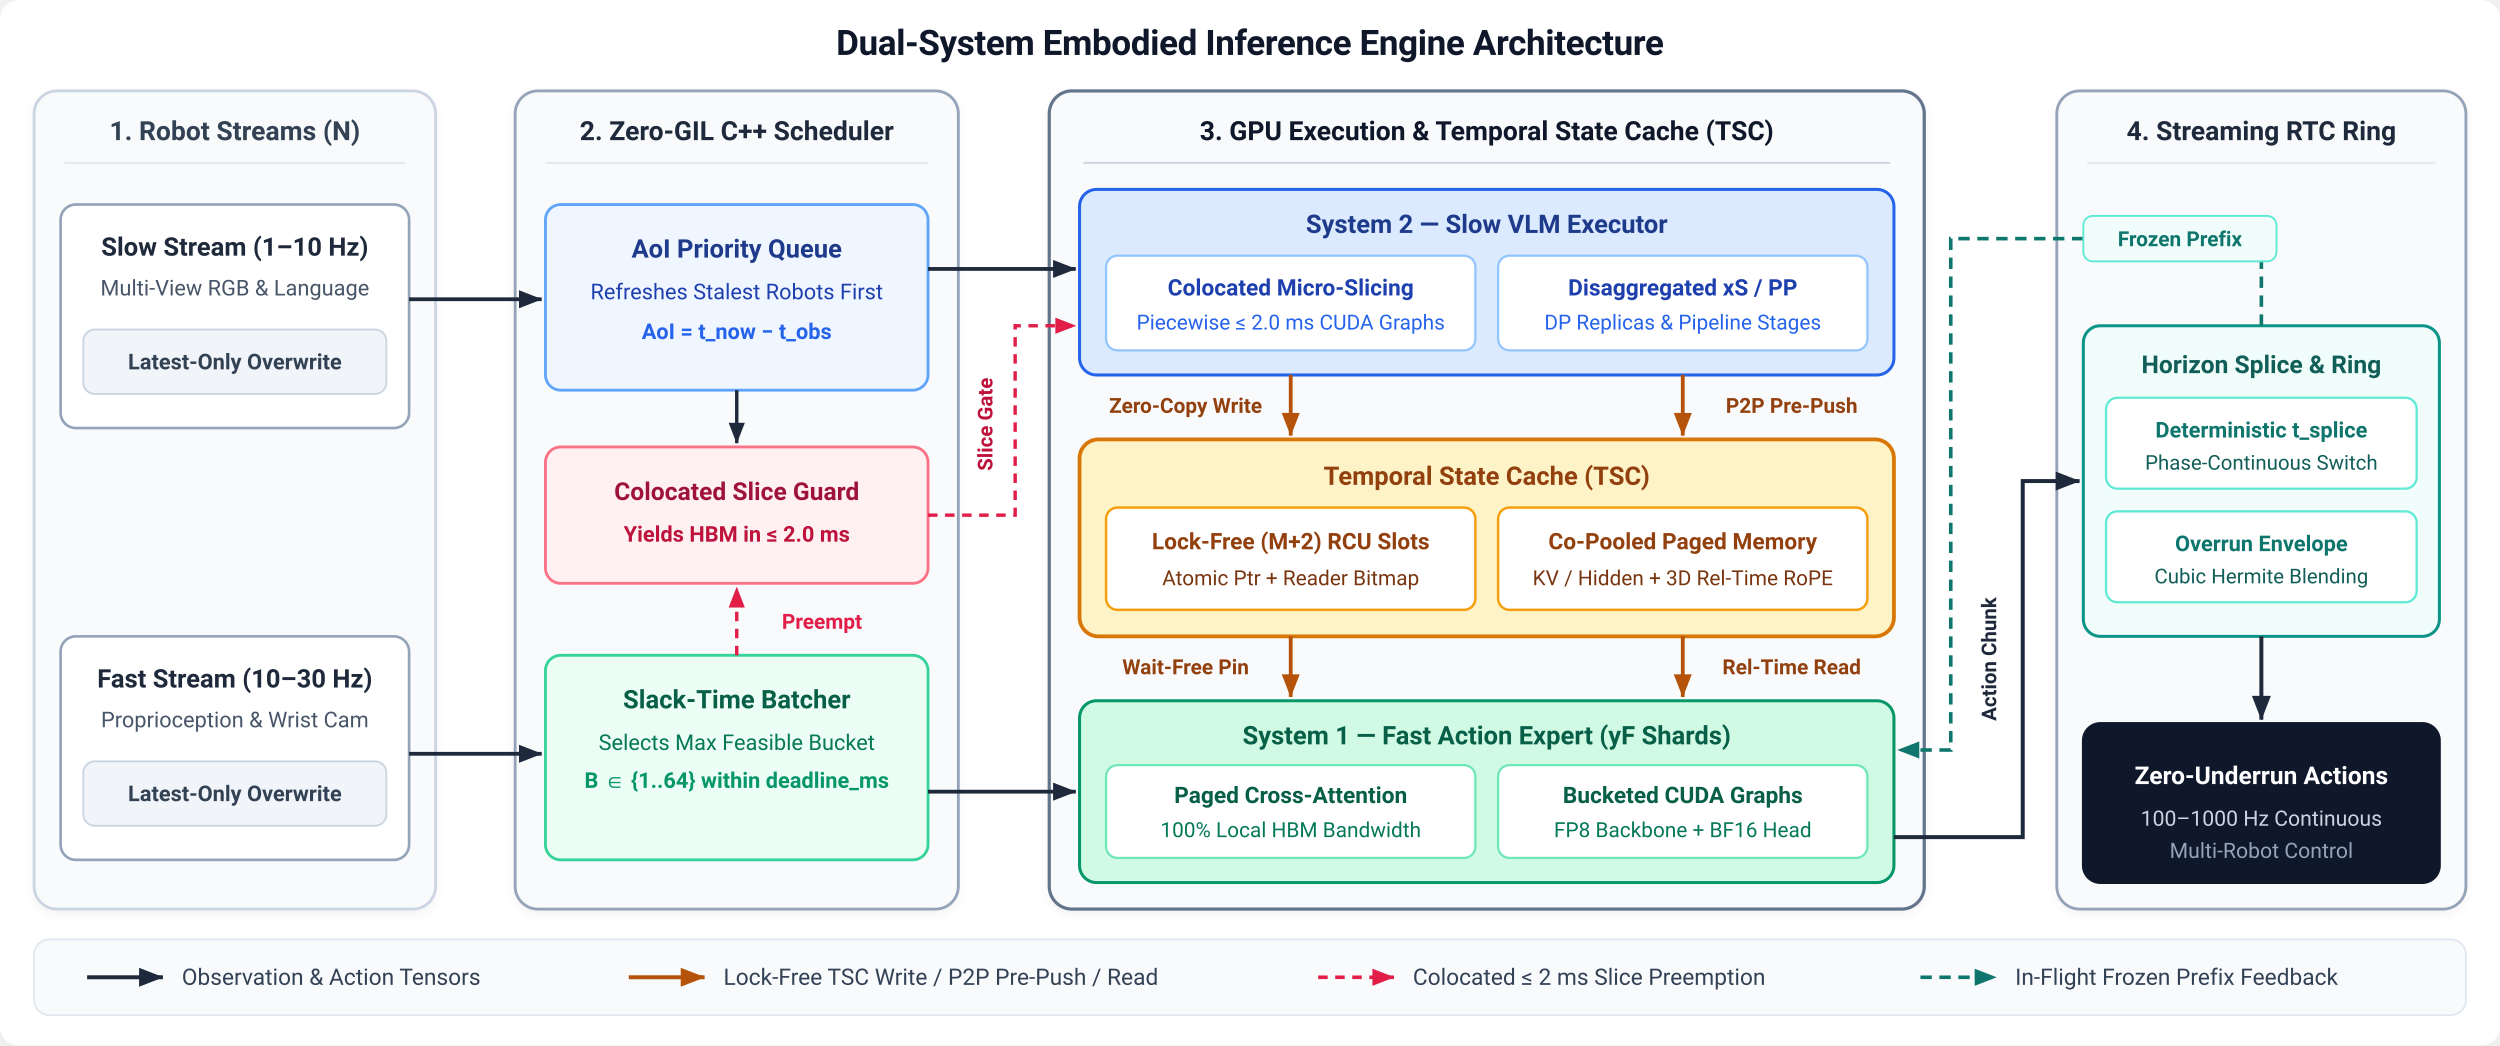
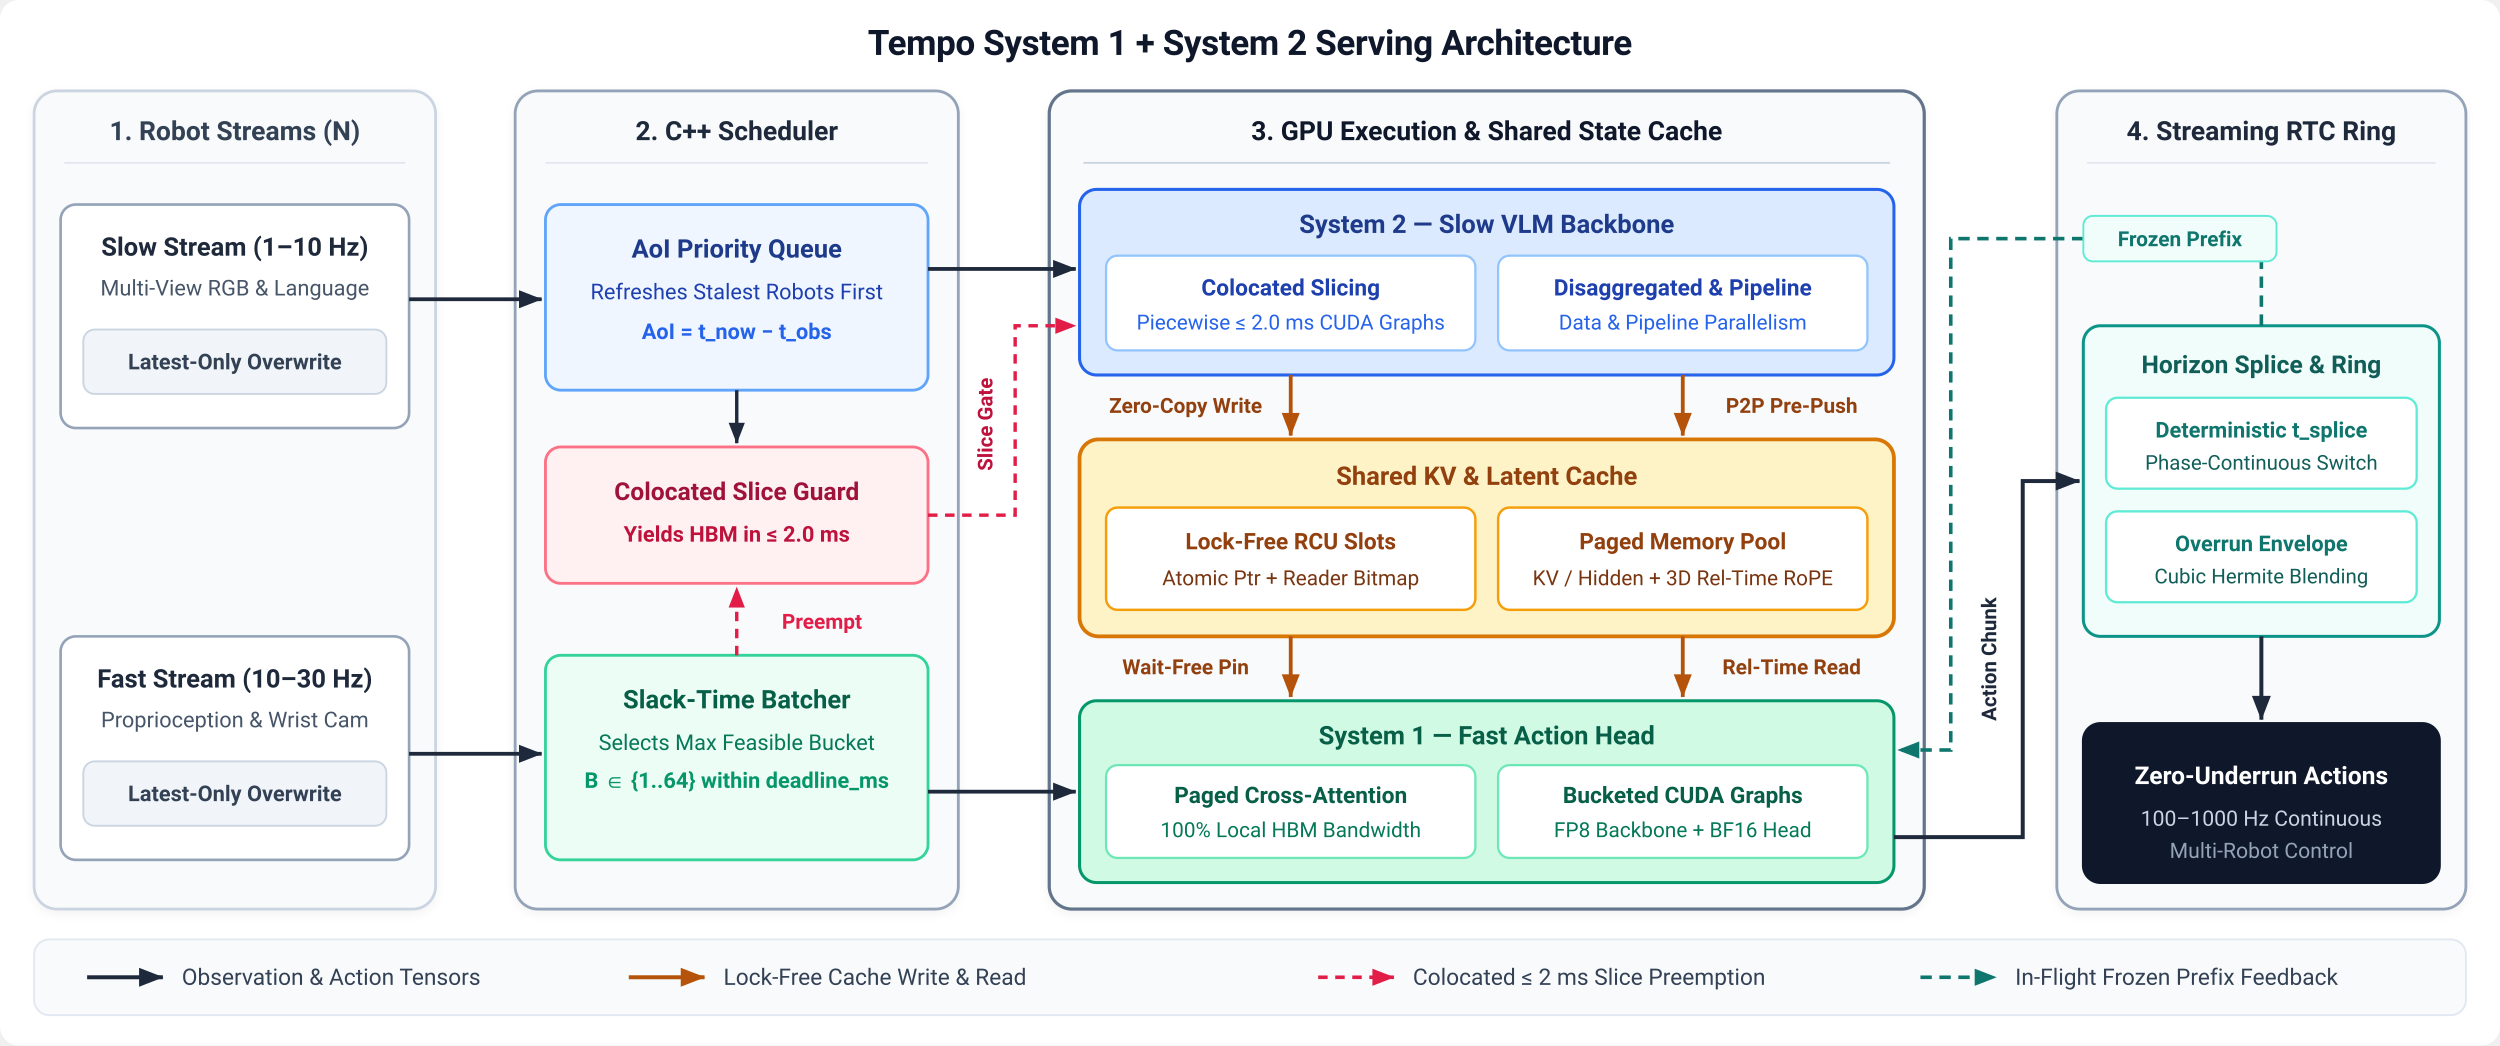
<svg xmlns="http://www.w3.org/2000/svg" viewBox="0 0 1320 552" width="1320" height="552" font-family="-apple-system, BlinkMacSystemFont, 'Segoe UI', Roboto, 'Helvetica Neue', Arial, sans-serif">
  <defs>
    <marker id="arrow-data" viewBox="0 0 10 10" refX="8.8" refY="5" markerWidth="6.8" markerHeight="6.8" orient="auto-start-reverse">
      <path d="M 0 1.5 L 9 5 L 0 8.5 z" fill="#1e293b" />
    </marker>
    <marker id="arrow-tsc" viewBox="0 0 10 10" refX="8.8" refY="5" markerWidth="6.8" markerHeight="6.8" orient="auto-start-reverse">
      <path d="M 0 1.5 L 9 5 L 0 8.5 z" fill="#b45309" />
    </marker>
    <marker id="arrow-ctrl" viewBox="0 0 10 10" refX="8.8" refY="5" markerWidth="6.8" markerHeight="6.8" orient="auto-start-reverse">
      <path d="M 0 1.5 L 9 5 L 0 8.5 z" fill="#e11d48" />
    </marker>
    <marker id="arrow-rtc" viewBox="0 0 10 10" refX="8.8" refY="5" markerWidth="6.8" markerHeight="6.8" orient="auto-start-reverse">
      <path d="M 0 1.5 L 9 5 L 0 8.5 z" fill="#0f766e" />
    </marker>
    <filter id="card-shadow" x="-2%" y="-2%" width="104%" height="106%">
      <feDropShadow dx="0" dy="2" stdDeviation="2.5" flood-color="#0f172a" flood-opacity="0.05" />
    </filter>
  </defs>
  <rect width="1320" height="552" rx="10" fill="#ffffff" />
-   <text x="660" y="29" font-size="18.5" font-weight="700" fill="#0f172a" text-anchor="middle" letter-spacing="-0.2">Dual-System Embodied Inference Engine Architecture</text>
+   <text x="660" y="29" font-size="18.5" font-weight="700" fill="#0f172a" text-anchor="middle" letter-spacing="-0.2">Tempo System 1 + System 2 Serving Architecture</text>
  <rect x="18" y="48" width="212" height="432" rx="12" fill="#f8fafc" stroke="#cbd5e1" stroke-width="1.5" filter="url(#card-shadow)" />
  <text x="124" y="74" font-size="14" font-weight="700" fill="#334155" text-anchor="middle">1. Robot Streams (N)</text>
  <line x1="34" y1="86" x2="214" y2="86" stroke="#e2e8f0" stroke-width="1" />
  <rect x="32" y="108" width="184" height="118" rx="8" fill="#ffffff" stroke="#94a3b8" stroke-width="1.4" />
  <text x="124" y="135" font-size="13.5" font-weight="700" fill="#1e293b" text-anchor="middle">Slow Stream (1–10 Hz)</text>
  <text x="124" y="156" font-size="11.5" fill="#475569" text-anchor="middle">Multi-View RGB &amp; Language</text>
  <rect x="44" y="174" width="160" height="34" rx="6" fill="#f1f5f9" stroke="#cbd5e1" stroke-width="1" />
  <text x="124" y="195" font-size="11.5" font-weight="600" fill="#334155" text-anchor="middle">Latest-Only Overwrite</text>
  <rect x="32" y="336" width="184" height="118" rx="8" fill="#ffffff" stroke="#94a3b8" stroke-width="1.4" />
  <text x="124" y="363" font-size="13.5" font-weight="700" fill="#1e293b" text-anchor="middle">Fast Stream (10–30 Hz)</text>
  <text x="124" y="384" font-size="11.5" fill="#475569" text-anchor="middle">Proprioception &amp; Wrist Cam</text>
  <rect x="44" y="402" width="160" height="34" rx="6" fill="#f1f5f9" stroke="#cbd5e1" stroke-width="1" />
  <text x="124" y="423" font-size="11.5" font-weight="600" fill="#334155" text-anchor="middle">Latest-Only Overwrite</text>
  <rect x="272" y="48" width="234" height="432" rx="12" fill="#f8fafc" stroke="#94a3b8" stroke-width="1.5" filter="url(#card-shadow)" />
-   <text x="389" y="74" font-size="14" font-weight="700" fill="#1e293b" text-anchor="middle">2. Zero-GIL C++ Scheduler</text>
+   <text x="389" y="74" font-size="14" font-weight="700" fill="#1e293b" text-anchor="middle">2. C++ Scheduler</text>
  <line x1="288" y1="86" x2="490" y2="86" stroke="#e2e8f0" stroke-width="1" />
  <rect x="288" y="108" width="202" height="98" rx="8" fill="#eff6ff" stroke="#60a5fa" stroke-width="1.5" />
  <text x="389" y="136" font-size="13.5" font-weight="700" fill="#1e3a8a" text-anchor="middle">AoI Priority Queue</text>
  <text x="389" y="158" font-size="11.5" fill="#1e40af" text-anchor="middle">Refreshes Stalest Robots First</text>
  <text x="389" y="179" font-size="11.5" font-weight="600" fill="#2563eb" text-anchor="middle">AoI = t_now − t_obs</text>
  <rect x="288" y="236" width="202" height="72" rx="8" fill="#fff1f2" stroke="#fb7185" stroke-width="1.5" />
  <text x="389" y="264" font-size="13" font-weight="700" fill="#9f1239" text-anchor="middle">Colocated Slice Guard</text>
  <text x="389" y="286" font-size="11.5" font-weight="600" fill="#be123c" text-anchor="middle">Yields HBM in ≤ 2.0 ms</text>
  <rect x="288" y="346" width="202" height="108" rx="8" fill="#ecfdf5" stroke="#34d399" stroke-width="1.5" />
  <text x="389" y="374" font-size="13.5" font-weight="700" fill="#065f46" text-anchor="middle">Slack-Time Batcher</text>
  <text x="389" y="396" font-size="11.5" fill="#047857" text-anchor="middle">Selects Max Feasible Bucket</text>
  <text x="389" y="416" font-size="11.5" font-weight="600" fill="#059669" text-anchor="middle">B ∈ {1..64} within deadline_ms</text>
  <rect x="554" y="48" width="462" height="432" rx="12" fill="#f8fafc" stroke="#64748b" stroke-width="1.7" filter="url(#card-shadow)" />
-   <text x="785" y="74" font-size="14" font-weight="700" fill="#0f172a" text-anchor="middle">3. GPU Execution &amp; Temporal State Cache (TSC)</text>
+   <text x="785" y="74" font-size="14" font-weight="700" fill="#0f172a" text-anchor="middle">3. GPU Execution &amp; Shared State Cache</text>
  <line x1="572" y1="86" x2="998" y2="86" stroke="#cbd5e1" stroke-width="1" />
  <rect x="570" y="100" width="430" height="98" rx="9" fill="#dbeafe" stroke="#2563eb" stroke-width="1.6" />
-   <text x="785" y="123" font-size="13.5" font-weight="700" fill="#1e3a8a" text-anchor="middle">System 2 — Slow VLM Executor</text>
+   <text x="785" y="123" font-size="13.5" font-weight="700" fill="#1e3a8a" text-anchor="middle">System 2 — Slow VLM Backbone</text>
  <rect x="584" y="135" width="195" height="50" rx="6" fill="#ffffff" stroke="#93c5fd" stroke-width="1.2" />
-   <text x="681.5" y="156" font-size="12" font-weight="700" fill="#1e40af" text-anchor="middle">Colocated Micro-Slicing</text>
+   <text x="681.5" y="156" font-size="12" font-weight="700" fill="#1e40af" text-anchor="middle">Colocated Slicing</text>
  <text x="681.5" y="174" font-size="11" fill="#2563eb" text-anchor="middle">Piecewise ≤ 2.0 ms CUDA Graphs</text>
  <rect x="791" y="135" width="195" height="50" rx="6" fill="#ffffff" stroke="#93c5fd" stroke-width="1.2" />
-   <text x="888.5" y="156" font-size="12" font-weight="700" fill="#1e40af" text-anchor="middle">Disaggregated xS / PP</text>
-   <text x="888.5" y="174" font-size="11" fill="#2563eb" text-anchor="middle">DP Replicas &amp; Pipeline Stages</text>
+   <text x="888.5" y="156" font-size="12" font-weight="700" fill="#1e40af" text-anchor="middle">Disaggregated &amp; Pipeline</text>
+   <text x="888.5" y="174" font-size="11" fill="#2563eb" text-anchor="middle">Data &amp; Pipeline Parallelism</text>
  <rect x="570" y="232" width="430" height="104" rx="10" fill="#fef3c7" stroke="#d97706" stroke-width="2" />
-   <text x="785" y="256" font-size="13.5" font-weight="700" fill="#92400e" text-anchor="middle">Temporal State Cache (TSC)</text>
+   <text x="785" y="256" font-size="13.5" font-weight="700" fill="#92400e" text-anchor="middle">Shared KV &amp; Latent Cache</text>
  <rect x="584" y="268" width="195" height="54" rx="6" fill="#ffffff" stroke="#f59e0b" stroke-width="1.3" />
-   <text x="681.5" y="290" font-size="12" font-weight="700" fill="#92400e" text-anchor="middle">Lock-Free (M+2) RCU Slots</text>
+   <text x="681.5" y="290" font-size="12" font-weight="700" fill="#92400e" text-anchor="middle">Lock-Free RCU Slots</text>
  <text x="681.5" y="309" font-size="11" fill="#78350f" text-anchor="middle">Atomic Ptr + Reader Bitmap</text>
  <rect x="791" y="268" width="195" height="54" rx="6" fill="#ffffff" stroke="#f59e0b" stroke-width="1.3" />
-   <text x="888.5" y="290" font-size="12" font-weight="700" fill="#92400e" text-anchor="middle">Co-Pooled Paged Memory</text>
+   <text x="888.5" y="290" font-size="12" font-weight="700" fill="#92400e" text-anchor="middle">Paged Memory Pool</text>
  <text x="888.5" y="309" font-size="11" fill="#78350f" text-anchor="middle">KV / Hidden + 3D Rel-Time RoPE</text>
  <rect x="570" y="370" width="430" height="96" rx="9" fill="#d1fae5" stroke="#059669" stroke-width="1.6" />
-   <text x="785" y="393" font-size="13.5" font-weight="700" fill="#065f46" text-anchor="middle">System 1 — Fast Action Expert (yF Shards)</text>
+   <text x="785" y="393" font-size="13.5" font-weight="700" fill="#065f46" text-anchor="middle">System 1 — Fast Action Head</text>
  <rect x="584" y="404" width="195" height="49" rx="6" fill="#ffffff" stroke="#6ee7b7" stroke-width="1.2" />
  <text x="681.5" y="424" font-size="12" font-weight="700" fill="#065f46" text-anchor="middle">Paged Cross-Attention</text>
  <text x="681.5" y="442" font-size="11" fill="#047857" text-anchor="middle">100% Local HBM Bandwidth</text>
  <rect x="791" y="404" width="195" height="49" rx="6" fill="#ffffff" stroke="#6ee7b7" stroke-width="1.2" />
  <text x="888.5" y="424" font-size="12" font-weight="700" fill="#065f46" text-anchor="middle">Bucketed CUDA Graphs</text>
  <text x="888.5" y="442" font-size="11" fill="#047857" text-anchor="middle">FP8 Backbone + BF16 Head</text>
  <rect x="1086" y="48" width="216" height="432" rx="12" fill="#f8fafc" stroke="#94a3b8" stroke-width="1.5" filter="url(#card-shadow)" />
  <text x="1194" y="74" font-size="14" font-weight="700" fill="#1e293b" text-anchor="middle">4. Streaming RTC Ring</text>
  <line x1="1102" y1="86" x2="1286" y2="86" stroke="#e2e8f0" stroke-width="1" />
  <rect x="1100" y="172" width="188" height="164" rx="9" fill="#f0fdfa" stroke="#0d9488" stroke-width="1.6" />
  <text x="1194" y="197" font-size="13" font-weight="700" fill="#115e59" text-anchor="middle">Horizon Splice &amp; Ring</text>
  <rect x="1112" y="210" width="164" height="48" rx="6" fill="#ffffff" stroke="#5eead4" stroke-width="1.2" />
  <text x="1194" y="231" font-size="11.5" font-weight="700" fill="#0f766e" text-anchor="middle">Deterministic t_splice</text>
  <text x="1194" y="248" font-size="10.8" fill="#115e59" text-anchor="middle">Phase-Continuous Switch</text>
  <rect x="1112" y="270" width="164" height="48" rx="6" fill="#ffffff" stroke="#5eead4" stroke-width="1.2" />
  <text x="1194" y="291" font-size="11.5" font-weight="700" fill="#0f766e" text-anchor="middle">Overrun Envelope</text>
  <text x="1194" y="308" font-size="10.8" fill="#115e59" text-anchor="middle">Cubic Hermite Blending</text>
  <rect x="1100" y="382" width="188" height="84" rx="9" fill="#0f172a" stroke="#0f172a" stroke-width="1.5" />
  <text x="1194" y="414" font-size="13" font-weight="700" fill="#ffffff" text-anchor="middle">Zero-Underrun Actions</text>
  <text x="1194" y="436" font-size="11.2" fill="#cbd5e1" text-anchor="middle">100–1000 Hz Continuous</text>
  <text x="1194" y="453" font-size="11.2" fill="#94a3b8" text-anchor="middle">Multi-Robot Control</text>
  <line x1="216" y1="158" x2="286" y2="158" stroke="#1e293b" stroke-width="2" marker-end="url(#arrow-data)" />
  <line x1="216" y1="398" x2="286" y2="398" stroke="#1e293b" stroke-width="2" marker-end="url(#arrow-data)" />
  <line x1="389" y1="206" x2="389" y2="234" stroke="#1e293b" stroke-width="1.8" marker-end="url(#arrow-data)" />
  <line x1="389" y1="346" x2="389" y2="310" stroke="#e11d48" stroke-width="1.8" stroke-dasharray="5,4" marker-end="url(#arrow-ctrl)" />
  <text x="434" y="332" font-size="11" font-weight="600" fill="#e11d48" text-anchor="middle">Preempt</text>
  <line x1="490" y1="142" x2="568" y2="142" stroke="#1e293b" stroke-width="2" marker-end="url(#arrow-data)" />
  <path d="M 490 272 L 536 272 L 536 172 L 568 172" fill="none" stroke="#e11d48" stroke-width="1.8" stroke-dasharray="5,4" marker-end="url(#arrow-ctrl)" />
  <text x="524" y="224" font-size="10.8" font-weight="600" fill="#be123c" text-anchor="middle" transform="rotate(-90 524 224)">Slice Gate</text>
  <line x1="490" y1="418" x2="568" y2="418" stroke="#1e293b" stroke-width="2" marker-end="url(#arrow-data)" />
  <line x1="681.5" y1="198" x2="681.5" y2="230" stroke="#b45309" stroke-width="2" marker-end="url(#arrow-tsc)" />
  <text x="626" y="218" font-size="11" font-weight="600" fill="#92400e" text-anchor="middle">Zero-Copy Write</text>
  <line x1="888.5" y1="198" x2="888.5" y2="230" stroke="#b45309" stroke-width="2" marker-end="url(#arrow-tsc)" />
  <text x="946" y="218" font-size="11" font-weight="600" fill="#92400e" text-anchor="middle">P2P Pre-Push</text>
  <line x1="681.5" y1="336" x2="681.5" y2="368" stroke="#b45309" stroke-width="2" marker-end="url(#arrow-tsc)" />
  <text x="626" y="356" font-size="11" font-weight="600" fill="#92400e" text-anchor="middle">Wait-Free Pin</text>
  <line x1="888.5" y1="336" x2="888.5" y2="368" stroke="#b45309" stroke-width="2" marker-end="url(#arrow-tsc)" />
  <text x="946" y="356" font-size="11" font-weight="600" fill="#92400e" text-anchor="middle">Rel-Time Read</text>
  <path d="M 1194 172 L 1194 126 L 1030 126 L 1030 396 L 1002 396" fill="none" stroke="#0f766e" stroke-width="1.9" stroke-dasharray="6,4" marker-end="url(#arrow-rtc)" />
  <rect x="1100" y="114" width="102" height="24" rx="5" fill="#f0fdfa" stroke="#5eead4" stroke-width="1" />
  <text x="1151" y="130" font-size="11" font-weight="700" fill="#0f766e" text-anchor="middle">Frozen Prefix</text>
  <path d="M 1000 442 L 1068 442 L 1068 254 L 1098 254" fill="none" stroke="#1e293b" stroke-width="2.1" marker-end="url(#arrow-data)" />
  <text x="1054" y="348" font-size="10.8" font-weight="600" fill="#1e293b" text-anchor="middle" transform="rotate(-90 1054 348)">Action Chunk</text>
  <line x1="1194" y1="336" x2="1194" y2="380" stroke="#1e293b" stroke-width="2.1" marker-end="url(#arrow-data)" />
  <rect x="18" y="496" width="1284" height="40" rx="8" fill="#f8fafc" stroke="#e2e8f0" stroke-width="1" />
  <line x1="46" y1="516" x2="86" y2="516" stroke="#1e293b" stroke-width="2.1" marker-end="url(#arrow-data)" />
  <text x="96" y="520" font-size="12" fill="#334155">Observation &amp; Action Tensors</text>
  <line x1="332" y1="516" x2="372" y2="516" stroke="#b45309" stroke-width="2.1" marker-end="url(#arrow-tsc)" />
-   <text x="382" y="520" font-size="12" fill="#334155">Lock-Free TSC Write / P2P Pre-Push / Read</text>
+   <text x="382" y="520" font-size="12" fill="#334155">Lock-Free Cache Write &amp; Read</text>
  <line x1="696" y1="516" x2="736" y2="516" stroke="#e11d48" stroke-width="1.9" stroke-dasharray="5,4" marker-end="url(#arrow-ctrl)" />
  <text x="746" y="520" font-size="12" fill="#334155">Colocated ≤ 2 ms Slice Preemption</text>
  <line x1="1014" y1="516" x2="1054" y2="516" stroke="#0f766e" stroke-width="1.9" stroke-dasharray="6,4" marker-end="url(#arrow-rtc)" />
  <text x="1064" y="520" font-size="12" fill="#334155">In-Flight Frozen Prefix Feedback</text>
</svg>
